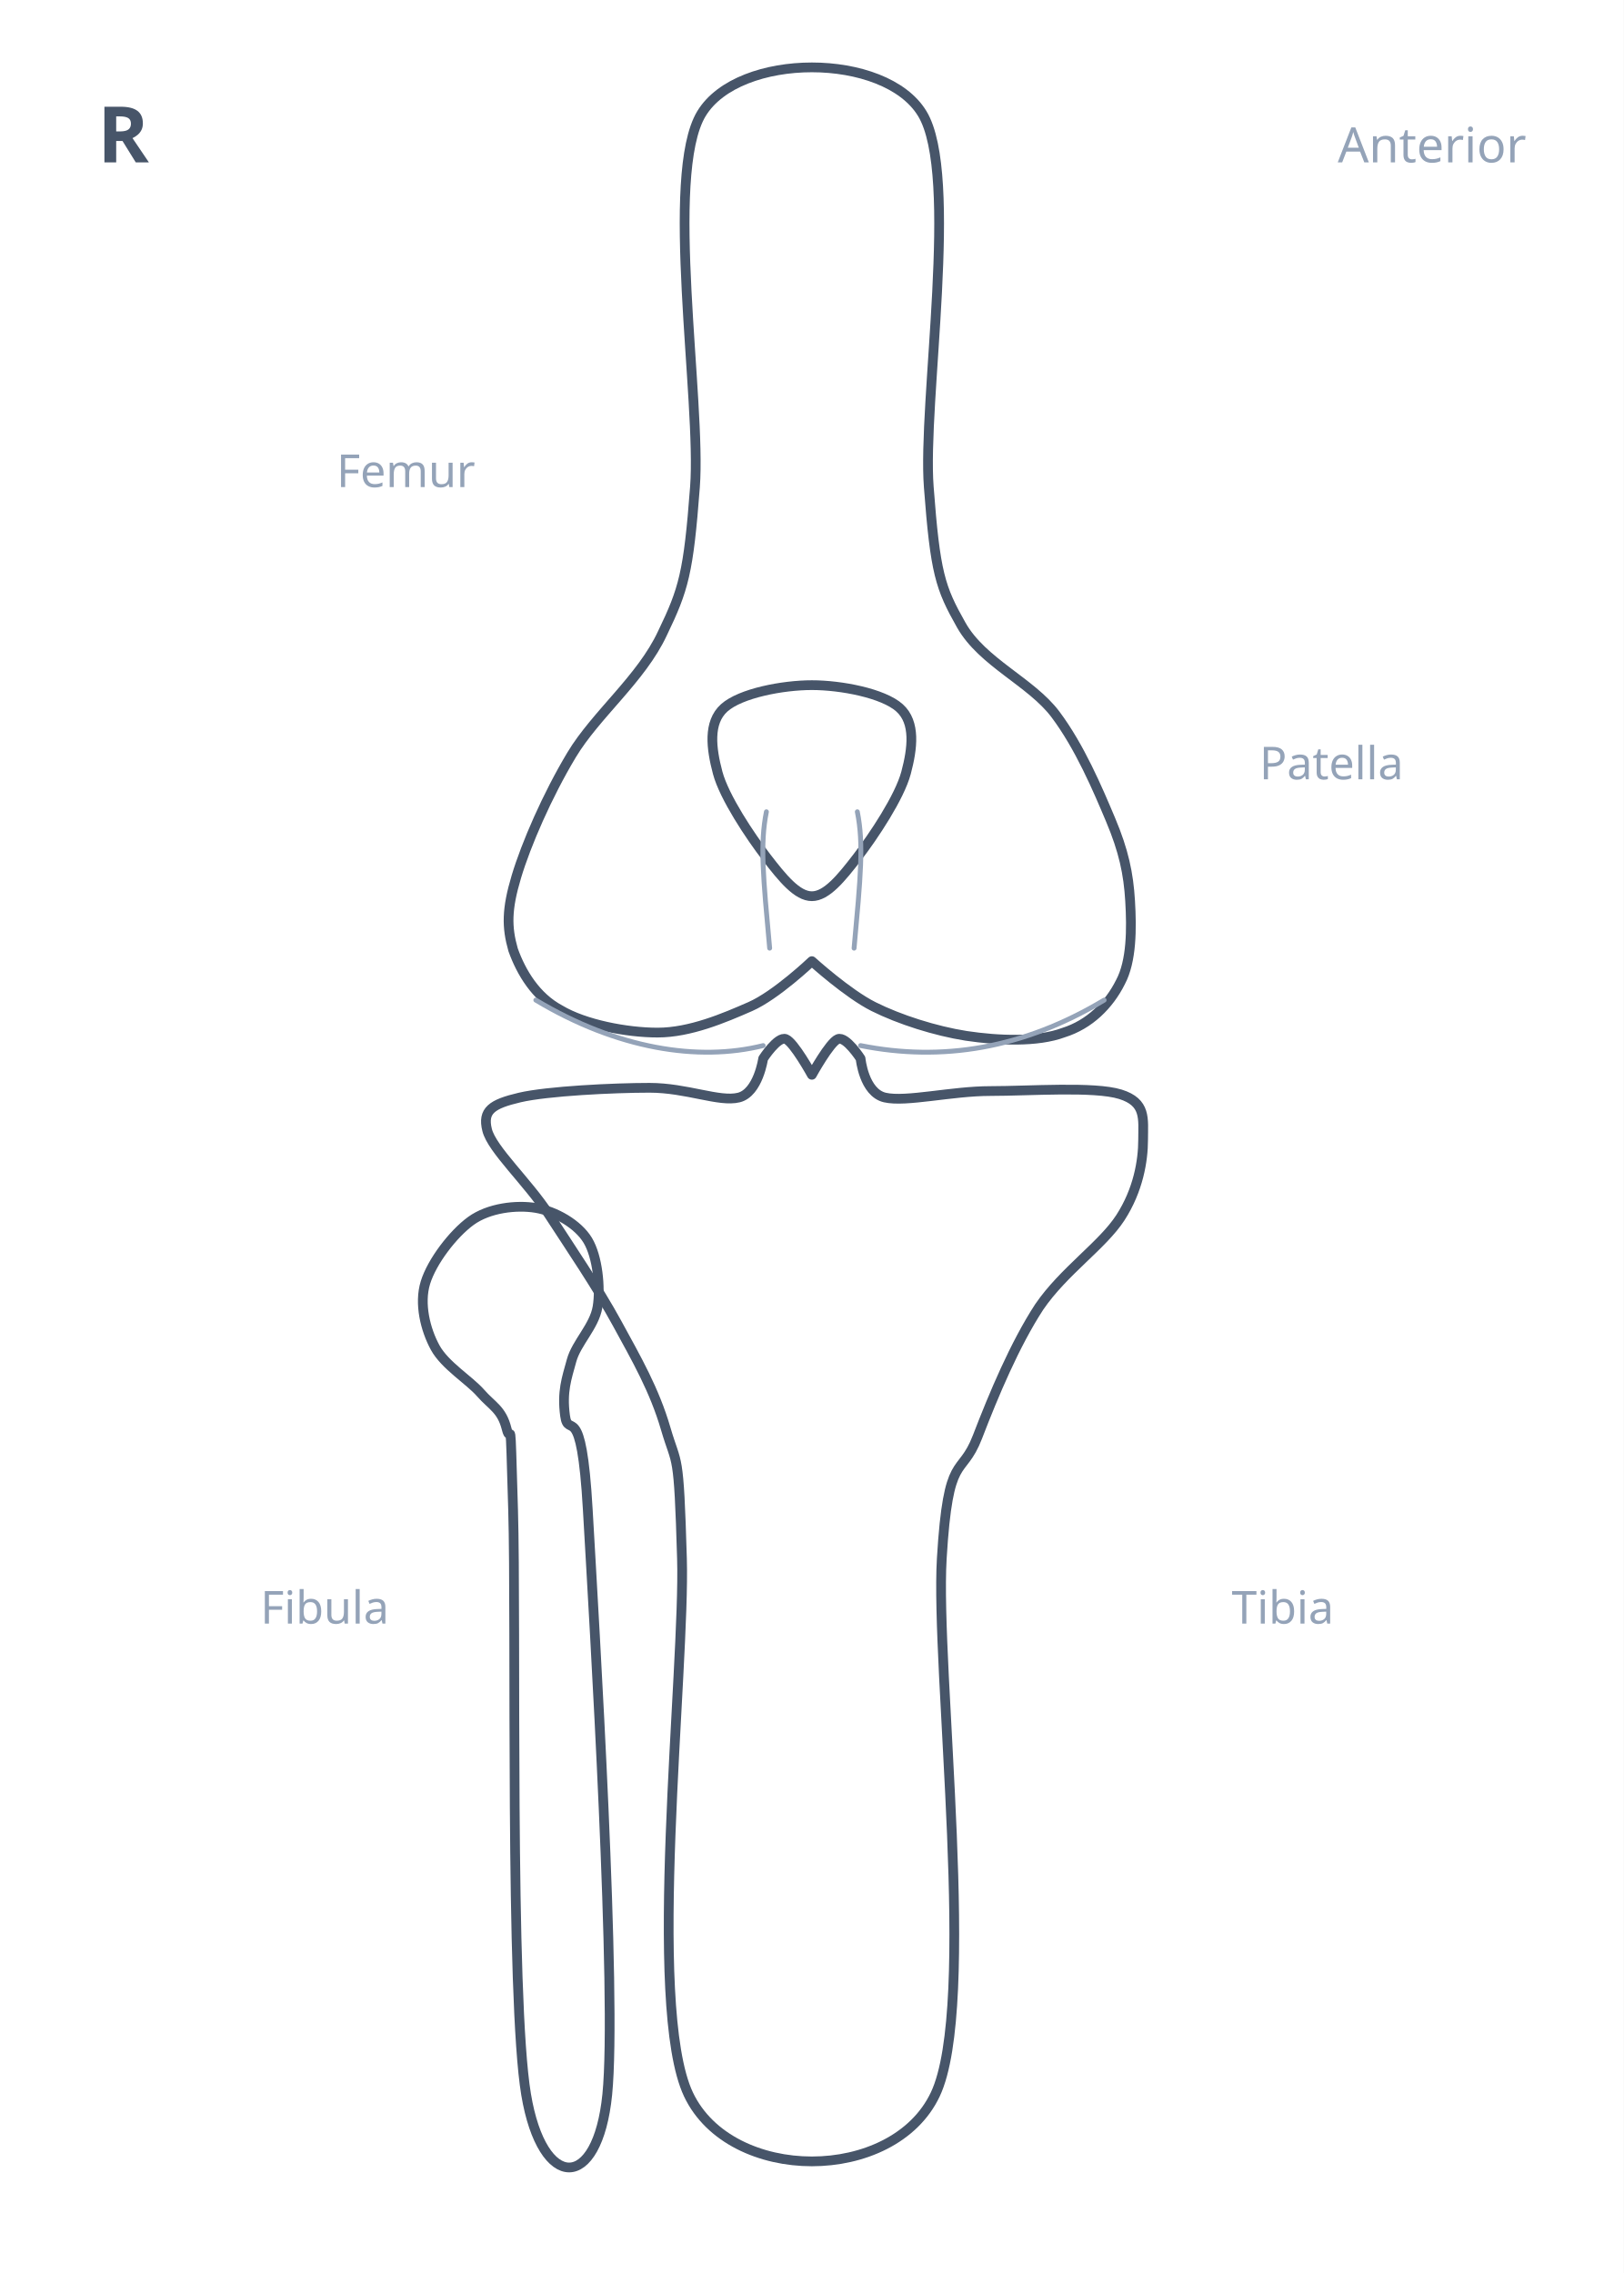
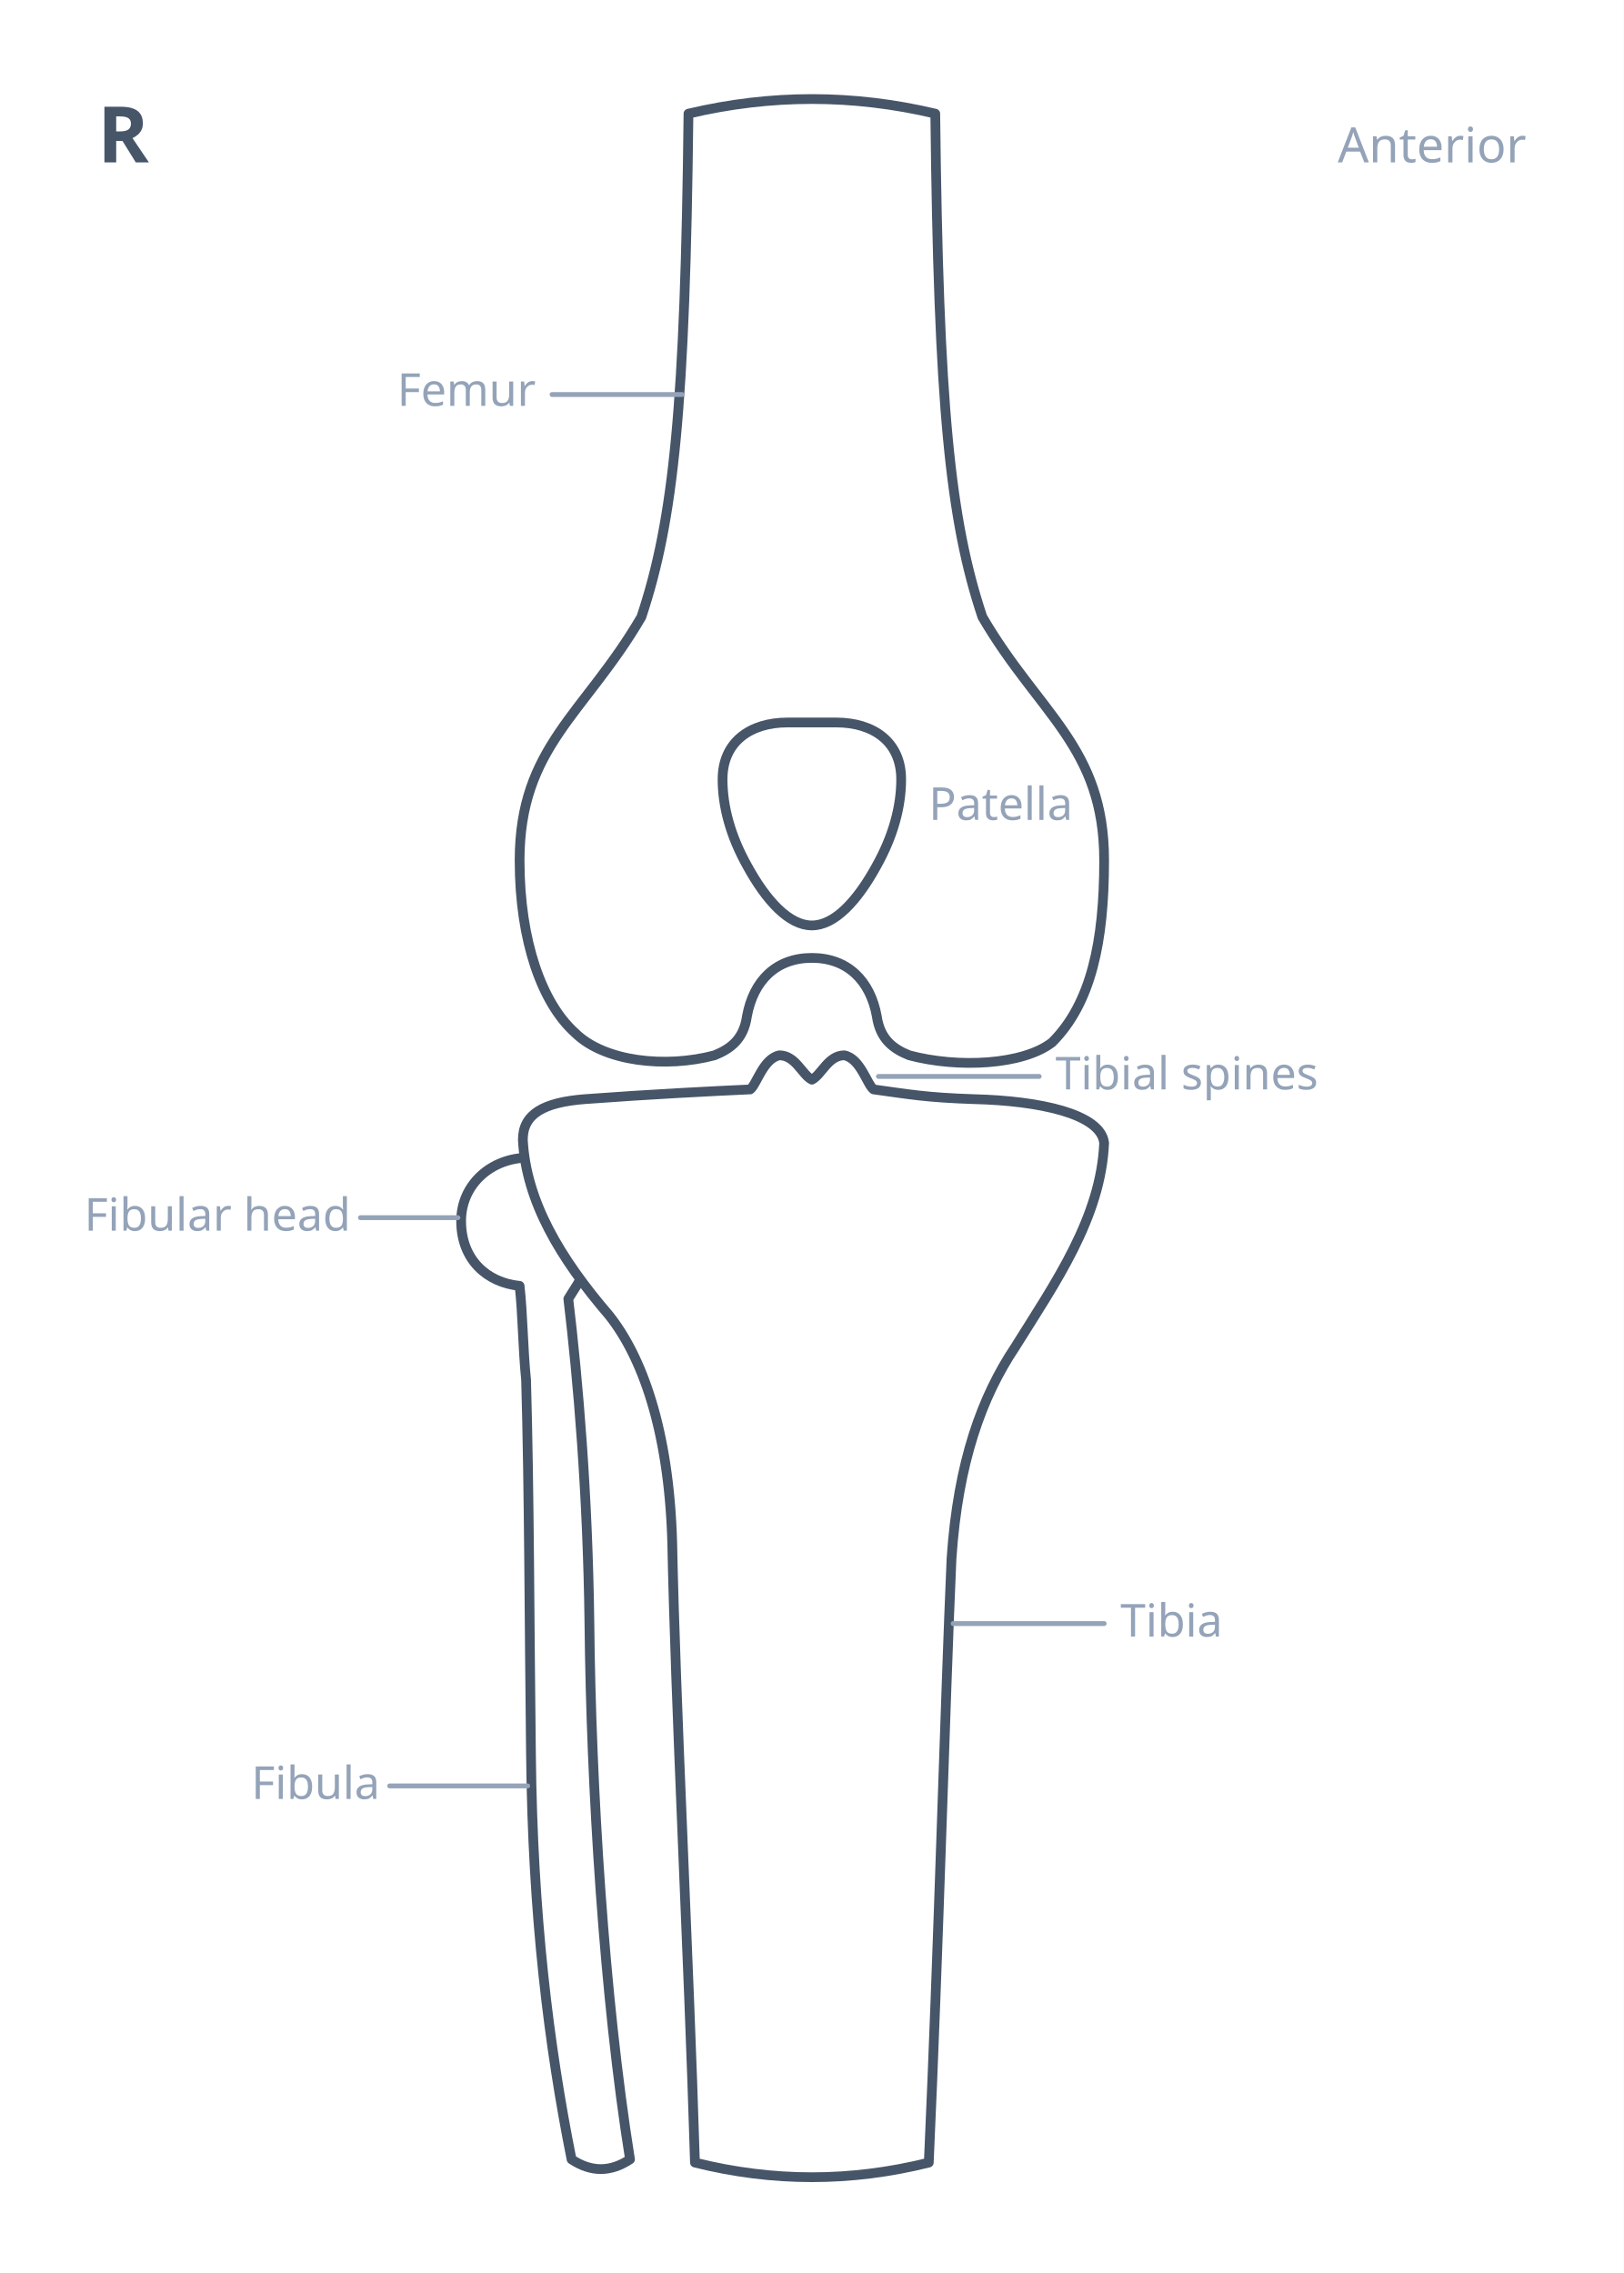
<svg xmlns="http://www.w3.org/2000/svg" width="1000" height="1400" viewBox="0 0 1000 1400" role="img">
  <rect width="1000" height="1400" fill="#ffffff" />
-   <path d="M432 70C409 108 432 247 428 300C424 353 421 363 408 390C395 418 367 440 352 465C337 490 324 520 318 540C312 560 312 571 316 585C321 599 330 614 345 622C360 631 386 636 405 636C425 636 446 627 462 620C478 613 500 592 500 592C500 592 522 612 538 620C554 628 576 635 595 638C615 641 639 642 655 636C671 631 683 619 690 605C697 592 697 572 696 555C695 538 692 524 684 505C676 486 665 460 650 440C635 420 605 408 592 385C579 362 576 353 572 300C568 248 591 108 568 70C545 32 455 32 432 70Z" fill="none" stroke="#475569" stroke-width="6" stroke-linecap="round" stroke-linejoin="round" />
-   <path d="M300 696C297 684 303 680 320 676C337 672 378 670 400 670C423 670 443 679 455 676C467 673 470 652 470 652C470 652 479 638 484 640C489 642 500 662 500 662C500 662 511 642 516 640C521 638 530 652 530 652C530 652 532 673 545 676C558 679 586 672 610 672C634 672 674 669 690 674C706 679 704 689 704 702C704 715 701 733 690 750C679 767 655 783 640 805C625 828 612 859 602 885C592 911 584 893 580 960C576 1028 602 1235 576 1290C550 1345 450 1345 424 1290C398 1235 422 1028 420 960C418 892 417 904 410 880C403 856 392 837 380 815C368 793 351 768 338 748C325 728 303 708 300 696Z" fill="none" stroke="#475569" stroke-width="6" stroke-linecap="round" stroke-linejoin="round" />
-   <path d="M262 790C266 777 279 760 290 752C301 744 318 742 330 744C342 746 356 754 362 764C368 774 370 793 368 805C366 817 355 827 352 838C349 849 346 857 348 872C350 887 358 860 362 930C366 1000 380 1230 374 1290C368 1350 334 1350 324 1290C314 1230 318 998 316 930C314 862 315 892 312 880C309 868 303 866 296 858C289 850 274 841 268 830C262 819 258 803 262 790Z" fill="none" stroke="#475569" stroke-width="6" stroke-linecap="round" stroke-linejoin="round" />
-   <path d="M446 436C456 427 482 422 500 422C518 422 544 427 554 436C564 445 562 461 558 476C554 491 538 515 528 528C518 541 509 552 500 552C491 552 482 541 472 528C462 515 446 491 442 476C438 461 436 445 446 436Z" fill="none" stroke="#475569" stroke-width="6" stroke-linecap="round" stroke-linejoin="round" />
-   <path d="M474 584C470 540 468 520 472 500M526 584C530 540 532 520 528 500" fill="none" stroke="#94a3b8" stroke-width="3" stroke-linecap="round" stroke-linejoin="round" />
-   <path d="M330 616C380 646 430 654 470 644M530 644C580 654 630 646 680 616" fill="none" stroke="#94a3b8" stroke-width="3" stroke-linecap="round" stroke-linejoin="round" />
-   <text x="250" y="300" font-family="system-ui, sans-serif" font-size="28" fill="#94a3b8" text-anchor="middle">Femur</text>
-   <text x="200" y="1000" font-family="system-ui, sans-serif" font-size="28" fill="#94a3b8" text-anchor="middle">Fibula</text>
-   <text x="790" y="1000" font-family="system-ui, sans-serif" font-size="28" fill="#94a3b8" text-anchor="middle">Tibia</text>
-   <text x="820" y="480" font-family="system-ui, sans-serif" font-size="28" fill="#94a3b8" text-anchor="middle">Patella</text>
+   <path d="M424 70Q500 52 576 70C578 250 585 320 605 380C640 440 680 460 680 530C680 580 672 618 648 642C630 656 590 658 560 650C550 646 542 640 540 626C536 604 522 590 500 590C478 590 464 604 460 626C458 640 450 646 440 650C410 658 372 654 354 636C334 618 320 580 320 530C320 460 360 440 395 380C415 320 422 250 424 70Z" fill="none" stroke="#475569" stroke-width="6" stroke-linecap="round" stroke-linejoin="round" />
+   <path d="M326 713C350 713 368 730 368 752C368 775 356 790 350 800C356 850 362 920 363 1000C364 1100 372 1230 388 1330Q370 1342 352 1330C338 1260 328 1180 327 1080C326 1000 326 920 324 850C322 830 322 810 320 792C300 790 284 776 284 752C284 730 302 713 326 713Z" fill="none" stroke="#475569" stroke-width="6" stroke-linecap="round" stroke-linejoin="round" />
+   <path d="M322 702C322 686 335 679 360 677C400 674 440 672 462 671C466 668 470 652 480 650C490 650 494 662 500 665C506 662 510 650 520 650C530 652 534 668 538 671C560 674 570 676 600 677C640 678 678 686 680 704C678 750 650 790 625 830C605 860 590 900 586 960C582 1050 578 1200 572 1332Q500 1350 428 1332C424 1200 416 1050 414 950C412 880 395 835 375 810C345 775 324 740 322 702Z" fill="#ffffff" stroke="#475569" stroke-width="6" stroke-linecap="round" stroke-linejoin="round" />
+   <path d="M 500 570 C 486 570 472 555 460 533 C 450 515 445 497 445 480 C 445 457 462 445 485 445 L 515 445 C 538 445 555 457 555 480 C 555 497 550 515 540 533 C 528 555 514 570 500 570 Z" fill="none" stroke="#475569" stroke-width="6" stroke-linecap="round" stroke-linejoin="round" />
+   <path d="M340 243L420 243" fill="none" stroke="#94a3b8" stroke-width="3" stroke-linecap="round" stroke-linejoin="round" />
+   <path d="M640 663L541 663" fill="none" stroke="#94a3b8" stroke-width="3" stroke-linecap="round" stroke-linejoin="round" />
+   <path d="M222 750L282 750" fill="none" stroke="#94a3b8" stroke-width="3" stroke-linecap="round" stroke-linejoin="round" />
+   <path d="M240 1100L325 1100" fill="none" stroke="#94a3b8" stroke-width="3" stroke-linecap="round" stroke-linejoin="round" />
+   <path d="M680 1000L587 1000" fill="none" stroke="#94a3b8" stroke-width="3" stroke-linecap="round" stroke-linejoin="round" />
+   <text x="330" y="250" font-family="system-ui, sans-serif" font-size="28" fill="#94a3b8" text-anchor="end">Femur</text>
+   <text x="650" y="671" font-family="system-ui, sans-serif" font-size="28" fill="#94a3b8" text-anchor="start">Tibial spines</text>
+   <text x="572" y="505" font-family="system-ui, sans-serif" font-size="28" fill="#94a3b8" text-anchor="start">Patella</text>
+   <text x="216" y="758" font-family="system-ui, sans-serif" font-size="28" fill="#94a3b8" text-anchor="end">Fibular head</text>
+   <text x="234" y="1108" font-family="system-ui, sans-serif" font-size="28" fill="#94a3b8" text-anchor="end">Fibula</text>
+   <text x="690" y="1008" font-family="system-ui, sans-serif" font-size="28" fill="#94a3b8" text-anchor="start">Tibia</text>
  <text x="60" y="100" font-family="system-ui, sans-serif" font-size="48" font-weight="700" fill="#475569" text-anchor="start">R</text>
  <text x="940" y="100" font-family="system-ui, sans-serif" font-size="30" fill="#94a3b8" text-anchor="end">Anterior</text>
</svg>
